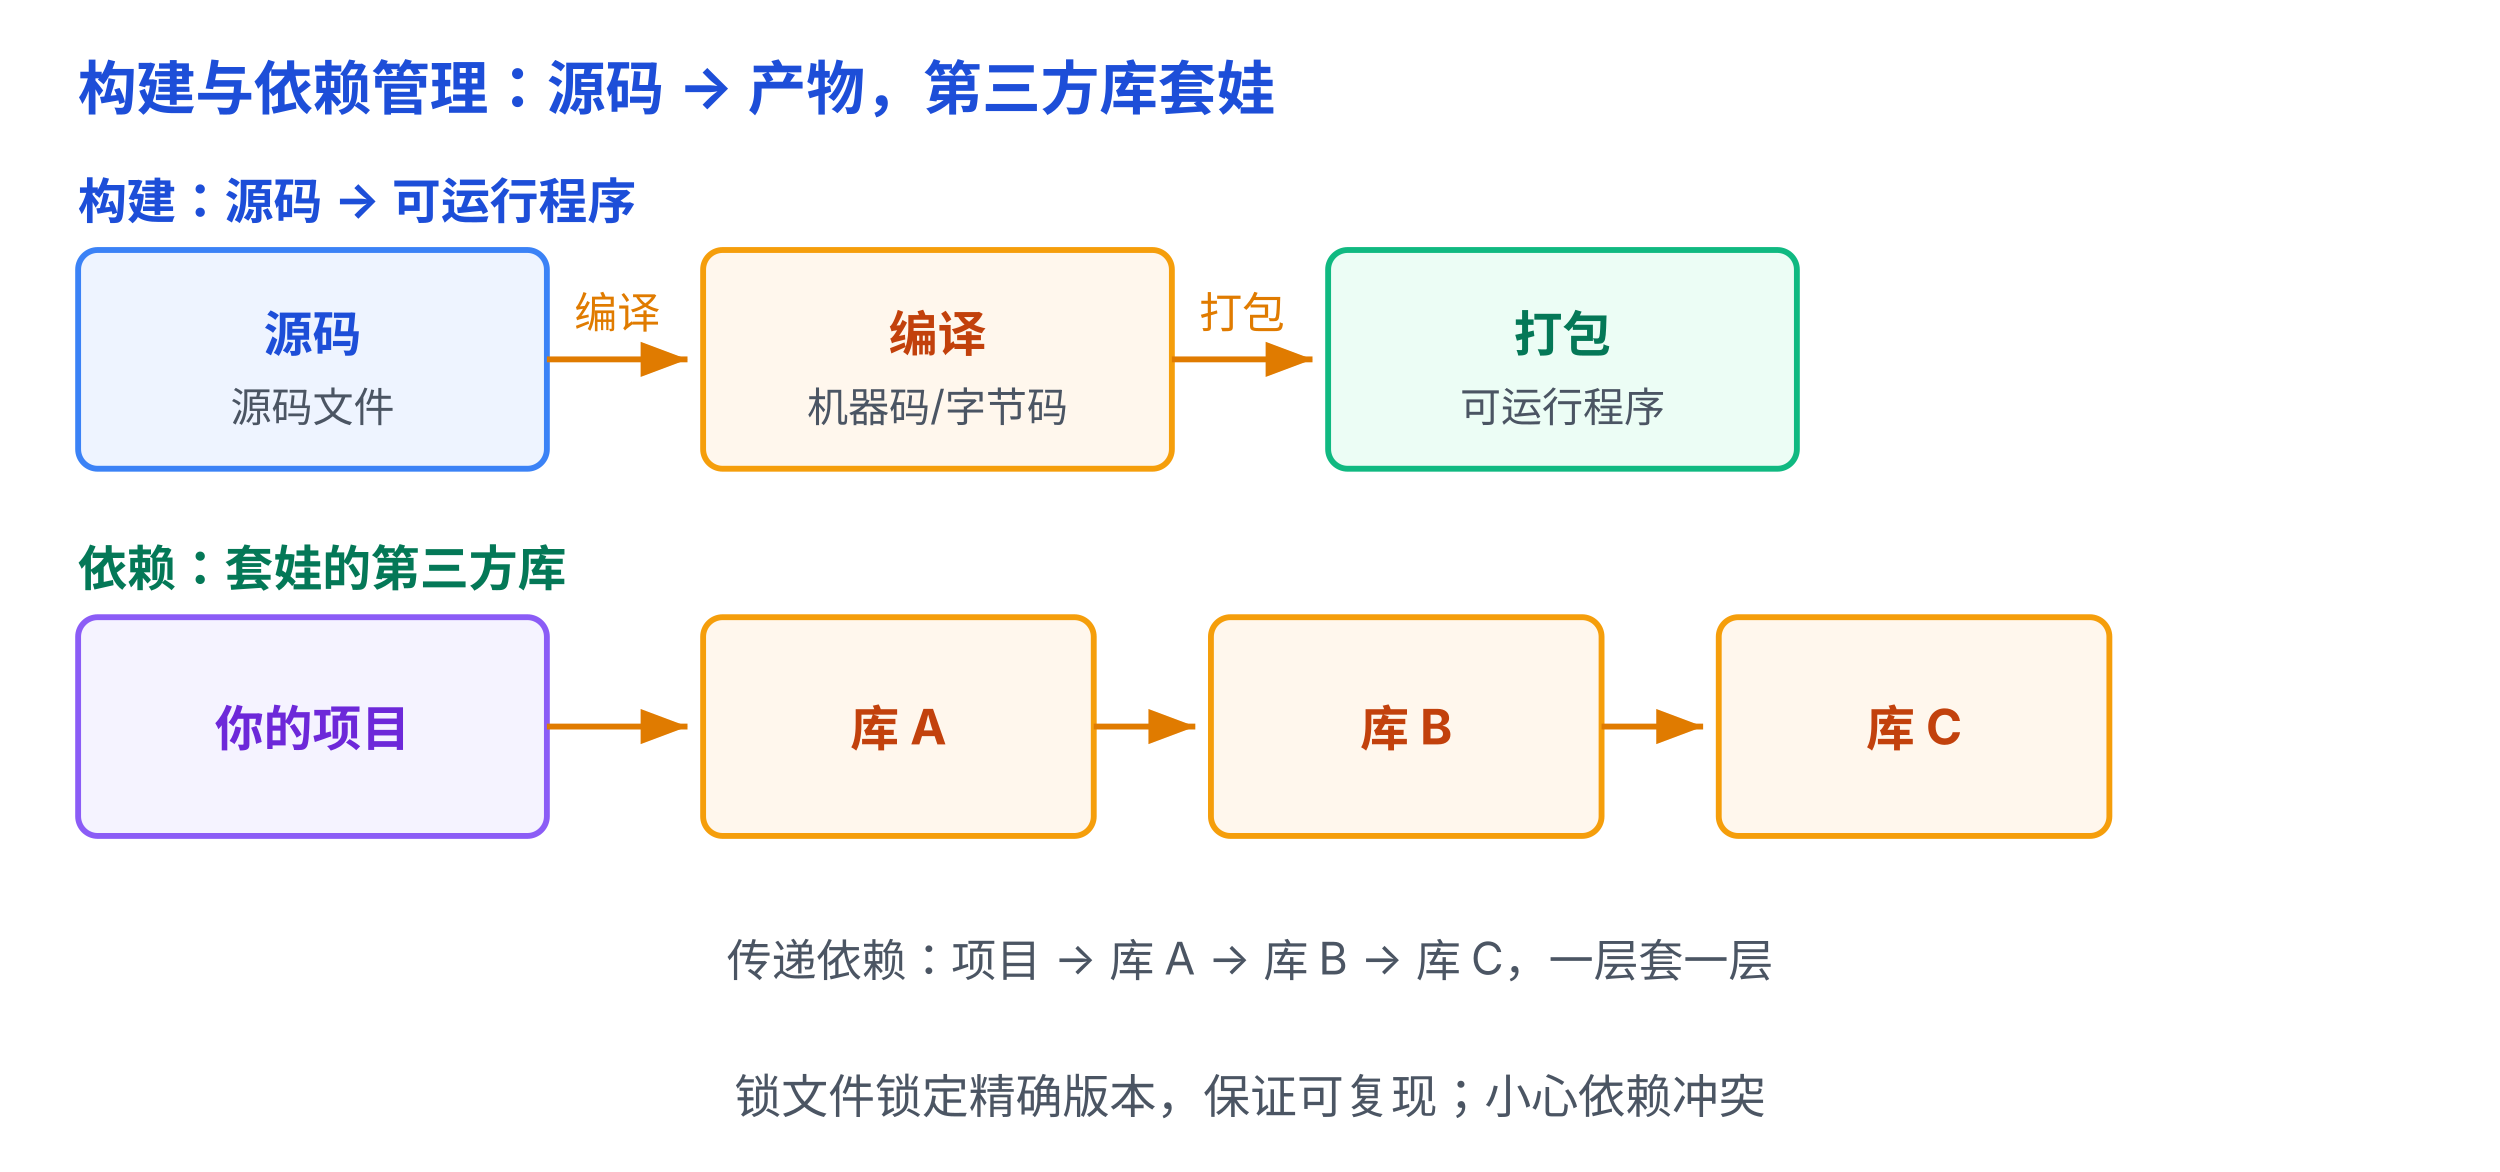
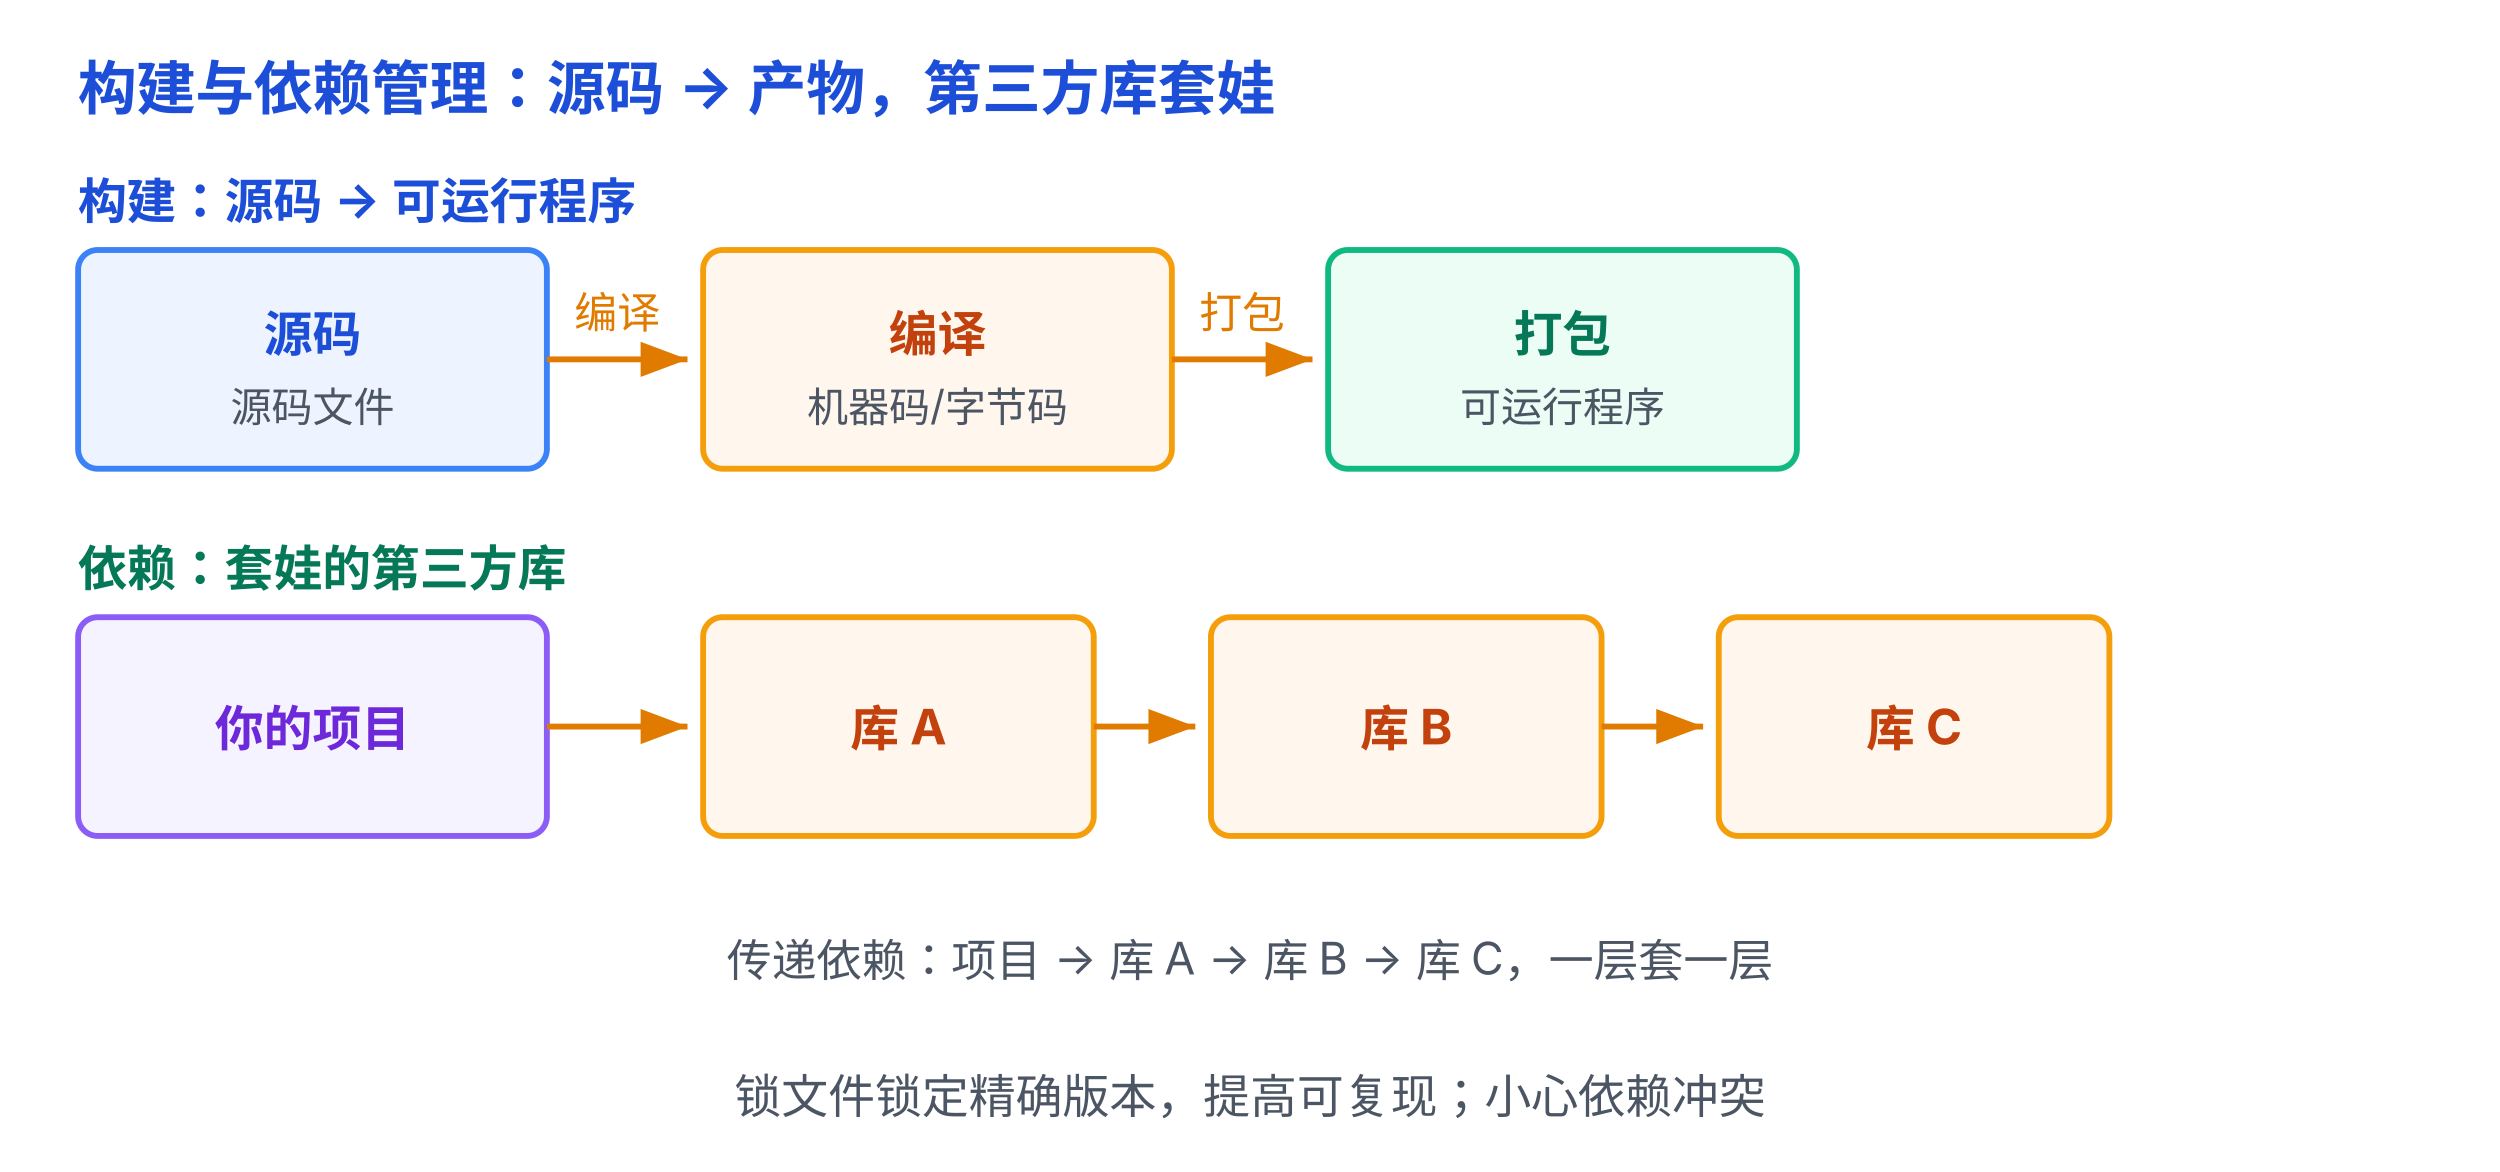
<svg xmlns="http://www.w3.org/2000/svg" width="640" height="300" viewBox="0 0 640 300" font-family="system-ui, -apple-system, 'PingFang SC', 'Microsoft YaHei', sans-serif">
  <defs>
    <marker id="arrow" markerWidth="10" markerHeight="10" refX="8" refY="3" orient="auto">
      <path d="M0,0 L8,3 L0,6 Z" fill="#e07b00" />
    </marker>
  </defs>
  <text x="20" y="28" font-size="15" font-weight="bold" fill="#1d4ed8">构建与依赖管理：源码 → 产物，第三方库套娃</text>
  <text x="20" y="56" font-size="12.5" font-weight="bold" fill="#1d4ed8">构建：源码 → 可运行程序</text>
  <rect x="20" y="64" width="120" height="56" rx="5" fill="#eef4ff" stroke="#3b82f6" stroke-width="1.5" />
  <text x="80" y="90" font-size="12.5" font-weight="bold" fill="#1d4ed8" text-anchor="middle">源码</text>
  <text x="80" y="108" font-size="10.5" fill="#4b5563" text-anchor="middle">源码文件</text>
  <line x1="140" y1="92" x2="176" y2="92" stroke="#e07b00" stroke-width="1.5" marker-end="url(#arrow)" />
  <text x="158" y="84" font-size="11" fill="#e07b00" text-anchor="middle">编译</text>
  <rect x="180" y="64" width="120" height="56" rx="5" fill="#fff7ed" stroke="#f59e0b" stroke-width="1.5" />
  <text x="240" y="90" font-size="12.5" font-weight="bold" fill="#c2410c" text-anchor="middle">编译</text>
  <text x="240" y="108" font-size="10.5" fill="#4b5563" text-anchor="middle">机器码/字节码</text>
  <line x1="300" y1="92" x2="336" y2="92" stroke="#e07b00" stroke-width="1.5" marker-end="url(#arrow)" />
  <text x="318" y="84" font-size="11" fill="#e07b00" text-anchor="middle">打包</text>
  <rect x="340" y="64" width="120" height="56" rx="5" fill="#ecfdf5" stroke="#10b981" stroke-width="1.5" />
  <text x="400" y="90" font-size="12.5" font-weight="bold" fill="#047857" text-anchor="middle">打包</text>
  <text x="400" y="108" font-size="10.5" fill="#4b5563" text-anchor="middle">可运行程序</text>
  <text x="20" y="150" font-size="12.5" font-weight="bold" fill="#047857">依赖：套娃的第三方库</text>
  <rect x="20" y="158" width="120" height="56" rx="5" fill="#f5f3ff" stroke="#8b5cf6" stroke-width="1.5" />
  <text x="80" y="191" font-size="12.5" font-weight="bold" fill="#6d28d9" text-anchor="middle">你的项目</text>
  <line x1="140" y1="186" x2="176" y2="186" stroke="#e07b00" stroke-width="1.5" marker-end="url(#arrow)" />
  <rect x="180" y="158" width="100" height="56" rx="5" fill="#fff7ed" stroke="#f59e0b" stroke-width="1.5" />
  <text x="230" y="191" font-size="12.5" font-weight="bold" fill="#c2410c" text-anchor="middle">库 A</text>
  <line x1="280" y1="186" x2="306" y2="186" stroke="#e07b00" stroke-width="1.5" marker-end="url(#arrow)" />
  <rect x="310" y="158" width="100" height="56" rx="5" fill="#fff7ed" stroke="#f59e0b" stroke-width="1.5" />
  <text x="360" y="191" font-size="12.5" font-weight="bold" fill="#c2410c" text-anchor="middle">库 B</text>
  <line x1="410" y1="186" x2="436" y2="186" stroke="#e07b00" stroke-width="1.5" marker-end="url(#arrow)" />
  <rect x="440" y="158" width="100" height="56" rx="5" fill="#fff7ed" stroke="#f59e0b" stroke-width="1.5" />
  <text x="490" y="191" font-size="12.5" font-weight="bold" fill="#c2410c" text-anchor="middle">库 C</text>
  <text x="320" y="250" font-size="11.5" fill="#4b5563" text-anchor="middle">传递依赖：项目 → 库 A → 库 B → 库 C，一层套一层</text>
-   <text x="320" y="285" font-size="12" fill="#4b5563" text-anchor="middle">锁文件锁定精确版本，保证可复现；小心依赖冲突</text>
+   <text x="320" y="285" font-size="12" fill="#4b5563" text-anchor="middle">锁文件锁定精确版本，提高可复现；小心依赖冲突</text>
</svg>
